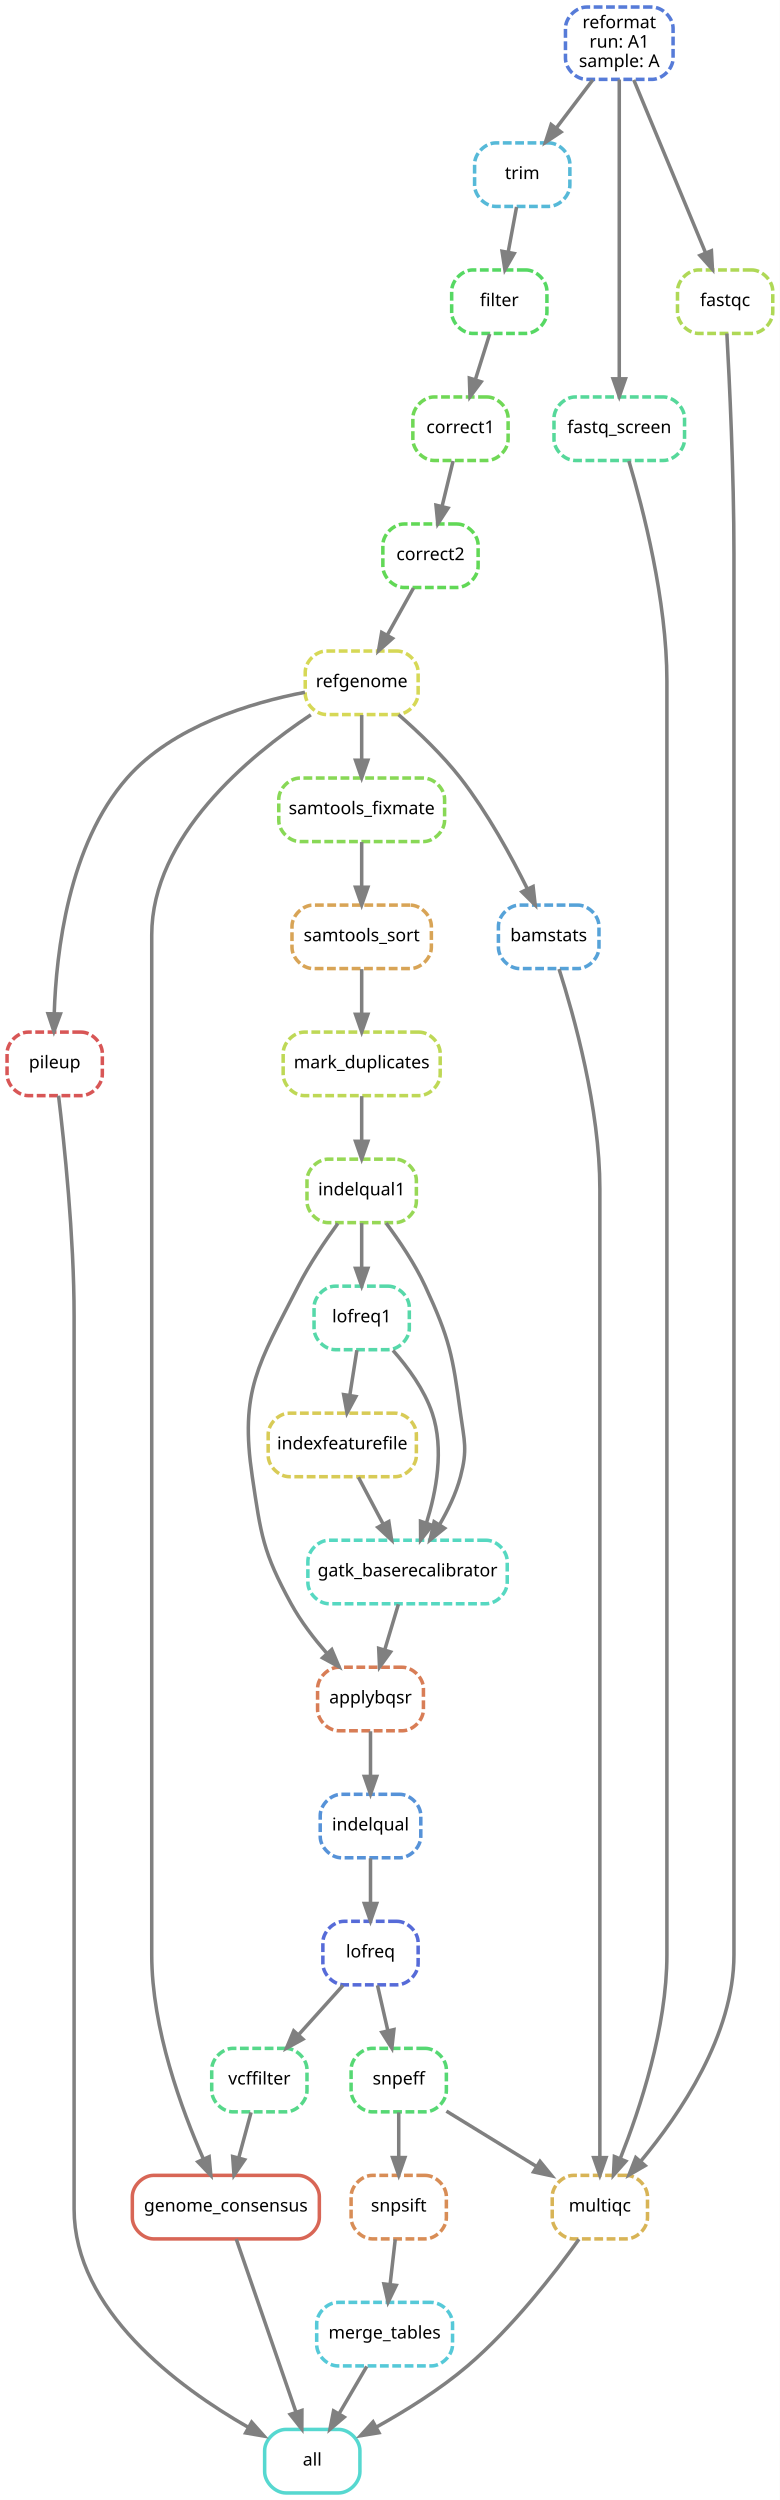
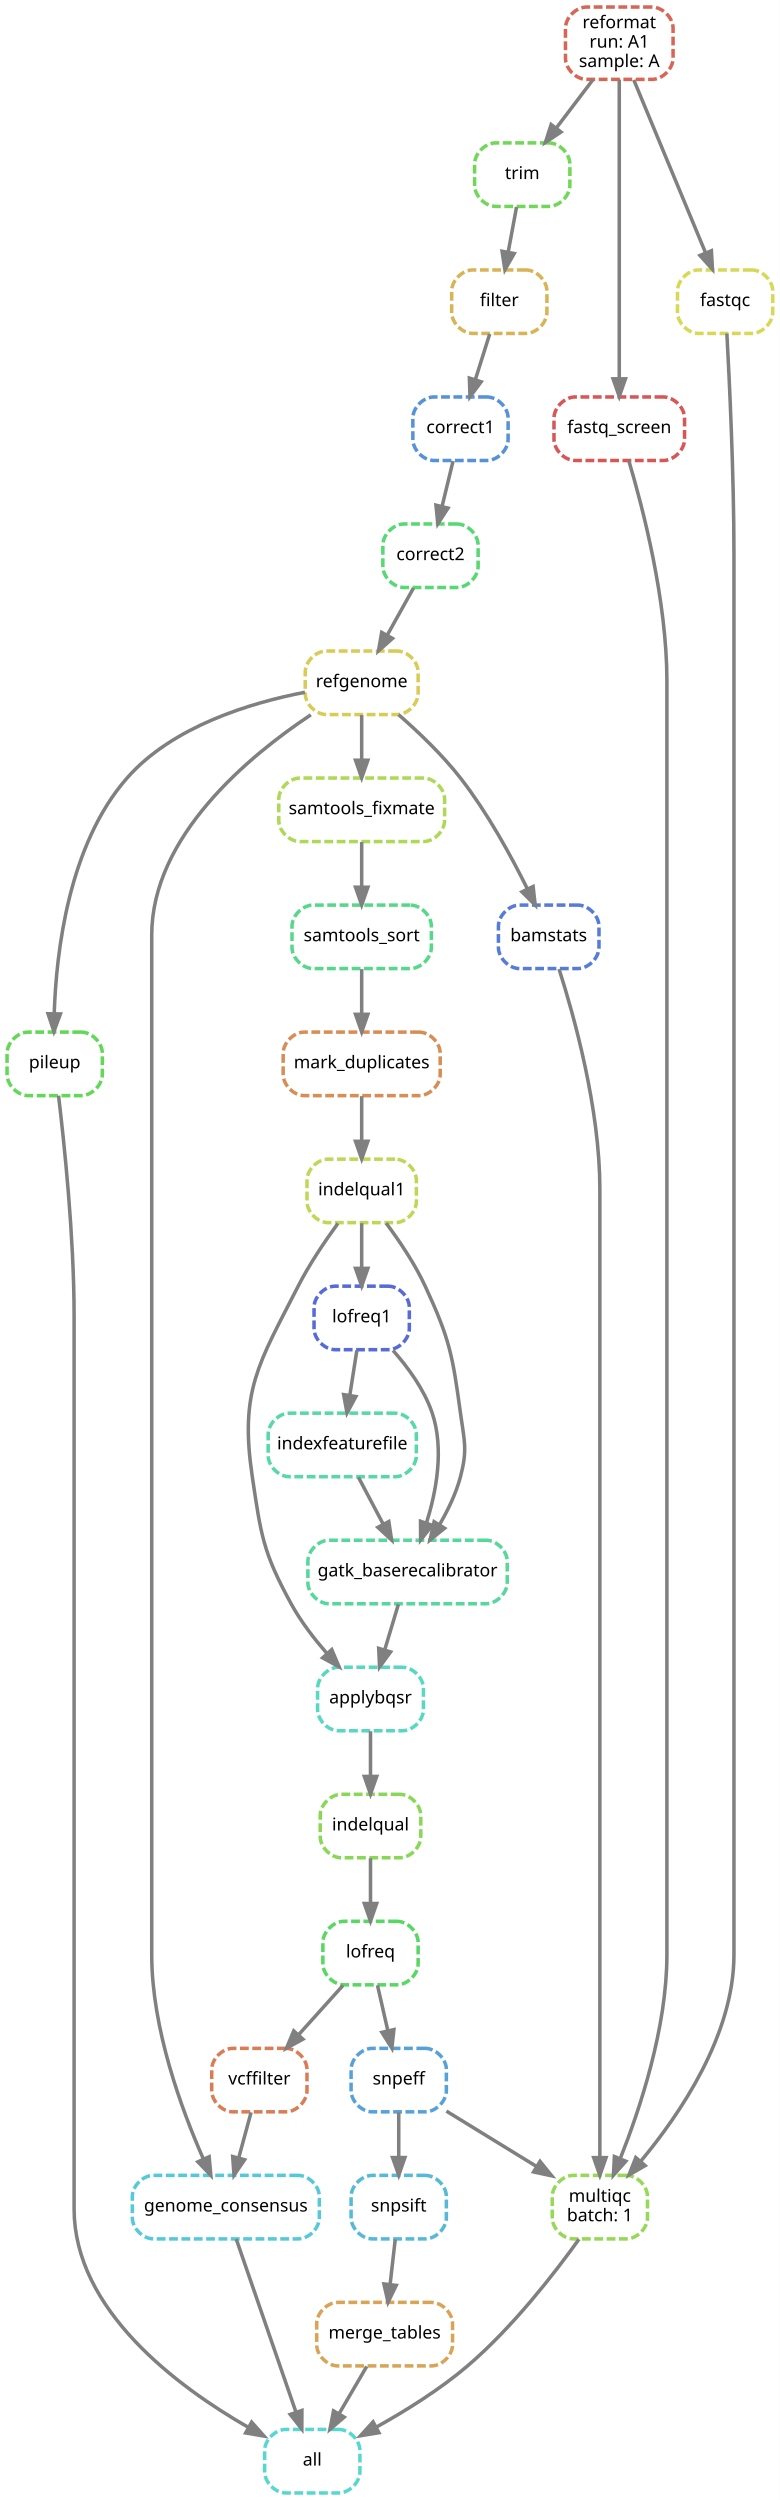
<svg xmlns="http://www.w3.org/2000/svg" width="442pt" height="1417pt" viewBox="0.00 0.00 442.00 1417.00">
  <g id="graph0" class="graph" transform="scale(1 1) rotate(0) translate(4 1413)">
    <polygon fill="white" stroke="transparent" points="-4,4 -4,-1413 438,-1413 438,4 -4,4" />
    <g id="node1" class="node">
-       <path fill="none" stroke="#56d8d0" stroke-width="2" d="M188,-36C188,-36 158,-36 158,-36 152,-36 146,-30 146,-24 146,-24 146,-12 146,-12 146,-6 152,0 158,0 158,0 188,0 188,0 194,0 200,-6 200,-12 200,-12 200,-24 200,-24 200,-30 194,-36 188,-36" />
+       <path fill="none" stroke="#56d8d0" stroke-width="2" stroke-dasharray="5,2" d="M188,-36C188,-36 158,-36 158,-36 152,-36 146,-30 146,-24 146,-24 146,-12 146,-12 146,-6 152,0 158,0 158,0 188,0 188,0 194,0 200,-6 200,-12 200,-12 200,-24 200,-24 200,-30 194,-36 188,-36" />
      <text text-anchor="middle" x="173" y="-15.5" font-family="sans" font-size="10.00">all</text>
    </g>
    <g id="node2" class="node">
-       <path fill="none" stroke="#56c9d8" stroke-width="2" stroke-dasharray="5,2" d="M240.5,-108C240.5,-108 187.5,-108 187.5,-108 181.5,-108 175.5,-102 175.5,-96 175.5,-96 175.5,-84 175.5,-84 175.5,-78 181.5,-72 187.5,-72 187.5,-72 240.5,-72 240.5,-72 246.5,-72 252.5,-78 252.5,-84 252.5,-84 252.5,-96 252.5,-96 252.5,-102 246.5,-108 240.5,-108" />
+       <path fill="none" stroke="#d8a456" stroke-width="2" stroke-dasharray="5,2" d="M240.5,-108C240.5,-108 187.5,-108 187.5,-108 181.5,-108 175.5,-102 175.5,-96 175.5,-96 175.5,-84 175.5,-84 175.5,-78 181.5,-72 187.5,-72 187.5,-72 240.5,-72 240.5,-72 246.5,-72 252.5,-78 252.5,-84 252.5,-84 252.5,-96 252.5,-96 252.5,-102 246.5,-108 240.5,-108" />
      <text text-anchor="middle" x="214" y="-87.5" font-family="sans" font-size="10.00">merge_tables</text>
    </g>
    <g id="edge1" class="edge">
      <path fill="none" stroke="grey" stroke-width="2" d="M203.87,-71.7C199.15,-63.64 193.44,-53.89 188.22,-44.98" />
      <polygon fill="grey" stroke="grey" stroke-width="2" points="191.09,-42.96 183.02,-36.1 185.05,-46.5 191.09,-42.96" />
    </g>
    <g id="node3" class="node">
-       <path fill="none" stroke="#d88d56" stroke-width="2" stroke-dasharray="5,2" d="M237,-180C237,-180 207,-180 207,-180 201,-180 195,-174 195,-168 195,-168 195,-156 195,-156 195,-150 201,-144 207,-144 207,-144 237,-144 237,-144 243,-144 249,-150 249,-156 249,-156 249,-168 249,-168 249,-174 243,-180 237,-180" />
+       <path fill="none" stroke="#56b9d8" stroke-width="2" stroke-dasharray="5,2" d="M237,-180C237,-180 207,-180 207,-180 201,-180 195,-174 195,-168 195,-168 195,-156 195,-156 195,-150 201,-144 207,-144 207,-144 237,-144 237,-144 243,-144 249,-150 249,-156 249,-156 249,-168 249,-168 249,-174 243,-180 237,-180" />
      <text text-anchor="middle" x="222" y="-159.5" font-family="sans" font-size="10.00">snpsift</text>
    </g>
    <g id="edge5" class="edge">
      <path fill="none" stroke="grey" stroke-width="2" d="M220.02,-143.7C219.14,-135.98 218.08,-126.71 217.1,-118.11" />
      <polygon fill="grey" stroke="grey" stroke-width="2" points="220.57,-117.64 215.95,-108.1 213.61,-118.44 220.57,-117.64" />
    </g>
    <g id="node4" class="node">
-       <path fill="none" stroke="#56d873" stroke-width="2" stroke-dasharray="5,2" d="M237,-252C237,-252 207,-252 207,-252 201,-252 195,-246 195,-240 195,-240 195,-228 195,-228 195,-222 201,-216 207,-216 207,-216 237,-216 237,-216 243,-216 249,-222 249,-228 249,-228 249,-240 249,-240 249,-246 243,-252 237,-252" />
+       <path fill="none" stroke="#56a2d8" stroke-width="2" stroke-dasharray="5,2" d="M237,-252C237,-252 207,-252 207,-252 201,-252 195,-246 195,-240 195,-240 195,-228 195,-228 195,-222 201,-216 207,-216 207,-216 237,-216 237,-216 243,-216 249,-222 249,-228 249,-228 249,-240 249,-240 249,-246 243,-252 237,-252" />
      <text text-anchor="middle" x="222" y="-231.5" font-family="sans" font-size="10.00">snpeff</text>
    </g>
    <g id="edge6" class="edge">
      <path fill="none" stroke="grey" stroke-width="2" d="M222,-215.7C222,-207.98 222,-198.71 222,-190.11" />
      <polygon fill="grey" stroke="grey" stroke-width="2" points="225.5,-190.1 222,-180.1 218.5,-190.1 225.5,-190.1" />
    </g>
    <g id="node21" class="node">
-       <path fill="none" stroke="#d8b456" stroke-width="2" stroke-dasharray="5,2" d="M351,-180C351,-180 321,-180 321,-180 315,-180 309,-174 309,-168 309,-168 309,-156 309,-156 309,-150 315,-144 321,-144 321,-144 351,-144 351,-144 357,-144 363,-150 363,-156 363,-156 363,-168 363,-168 363,-174 357,-180 351,-180" />
-       <text text-anchor="middle" x="336" y="-159.5" font-family="sans" font-size="10.00">multiqc</text>
+       <path fill="none" stroke="#97d856" stroke-width="2" stroke-dasharray="5,2" d="M351,-180C351,-180 321,-180 321,-180 315,-180 309,-174 309,-168 309,-168 309,-156 309,-156 309,-150 315,-144 321,-144 321,-144 351,-144 351,-144 357,-144 363,-150 363,-156 363,-156 363,-168 363,-168 363,-174 357,-180 351,-180" />
+       <text text-anchor="middle" x="336" y="-165" font-family="sans" font-size="10.00">multiqc</text>
+       <text text-anchor="middle" x="336" y="-154" font-family="sans" font-size="10.00">batch: 1</text>
    </g>
    <g id="edge28" class="edge">
      <path fill="none" stroke="grey" stroke-width="2" d="M249.02,-216.41C264.24,-207.06 283.45,-195.27 299.94,-185.14" />
      <polygon fill="grey" stroke="grey" stroke-width="2" points="302.09,-187.93 308.78,-179.71 298.43,-181.96 302.09,-187.93" />
    </g>
    <g id="node5" class="node">
-       <path fill="none" stroke="#566bd8" stroke-width="2" stroke-dasharray="5,2" d="M221,-324C221,-324 191,-324 191,-324 185,-324 179,-318 179,-312 179,-312 179,-300 179,-300 179,-294 185,-288 191,-288 191,-288 221,-288 221,-288 227,-288 233,-294 233,-300 233,-300 233,-312 233,-312 233,-318 227,-324 221,-324" />
+       <path fill="none" stroke="#56d863" stroke-width="2" stroke-dasharray="5,2" d="M221,-324C221,-324 191,-324 191,-324 185,-324 179,-318 179,-312 179,-312 179,-300 179,-300 179,-294 185,-288 191,-288 191,-288 221,-288 221,-288 227,-288 233,-294 233,-300 233,-300 233,-312 233,-312 233,-318 227,-324 221,-324" />
      <text text-anchor="middle" x="206" y="-303.5" font-family="sans" font-size="10.00">lofreq</text>
    </g>
    <g id="edge7" class="edge">
      <path fill="none" stroke="grey" stroke-width="2" d="M209.96,-287.7C211.72,-279.98 213.84,-270.71 215.8,-262.11" />
      <polygon fill="grey" stroke="grey" stroke-width="2" points="219.27,-262.63 218.09,-252.1 212.45,-261.07 219.27,-262.63" />
    </g>
    <g id="node27" class="node">
-       <path fill="none" stroke="#56d88a" stroke-width="2" stroke-dasharray="5,2" d="M158,-252C158,-252 128,-252 128,-252 122,-252 116,-246 116,-240 116,-240 116,-228 116,-228 116,-222 122,-216 128,-216 128,-216 158,-216 158,-216 164,-216 170,-222 170,-228 170,-228 170,-240 170,-240 170,-246 164,-252 158,-252" />
+       <path fill="none" stroke="#d87d56" stroke-width="2" stroke-dasharray="5,2" d="M158,-252C158,-252 128,-252 128,-252 122,-252 116,-246 116,-240 116,-240 116,-228 116,-228 116,-222 122,-216 128,-216 128,-216 158,-216 158,-216 164,-216 170,-222 170,-228 170,-228 170,-240 170,-240 170,-246 164,-252 158,-252" />
      <text text-anchor="middle" x="143" y="-231.5" font-family="sans" font-size="10.00">vcffilter</text>
    </g>
    <g id="edge36" class="edge">
      <path fill="none" stroke="grey" stroke-width="2" d="M190.43,-287.7C182.8,-279.22 173.48,-268.86 165.12,-259.58" />
      <polygon fill="grey" stroke="grey" stroke-width="2" points="167.69,-257.2 158.39,-252.1 162.48,-261.88 167.69,-257.2" />
    </g>
    <g id="node6" class="node">
-       <path fill="none" stroke="#5692d8" stroke-width="2" stroke-dasharray="5,2" d="M222.5,-396C222.5,-396 189.5,-396 189.5,-396 183.5,-396 177.5,-390 177.5,-384 177.5,-384 177.5,-372 177.5,-372 177.5,-366 183.5,-360 189.5,-360 189.5,-360 222.5,-360 222.5,-360 228.5,-360 234.5,-366 234.5,-372 234.5,-372 234.5,-384 234.5,-384 234.5,-390 228.5,-396 222.5,-396" />
+       <path fill="none" stroke="#88d856" stroke-width="2" stroke-dasharray="5,2" d="M222.5,-396C222.5,-396 189.5,-396 189.5,-396 183.5,-396 177.5,-390 177.5,-384 177.5,-384 177.5,-372 177.5,-372 177.5,-366 183.5,-360 189.5,-360 189.5,-360 222.5,-360 222.5,-360 228.5,-360 234.5,-366 234.5,-372 234.5,-372 234.5,-384 234.5,-384 234.5,-390 228.5,-396 222.5,-396" />
      <text text-anchor="middle" x="206" y="-375.5" font-family="sans" font-size="10.00">indelqual</text>
    </g>
    <g id="edge8" class="edge">
      <path fill="none" stroke="grey" stroke-width="2" d="M206,-359.7C206,-351.98 206,-342.71 206,-334.11" />
      <polygon fill="grey" stroke="grey" stroke-width="2" points="209.5,-334.1 206,-324.1 202.5,-334.1 209.5,-334.1" />
    </g>
    <g id="node7" class="node">
-       <path fill="none" stroke="#d87d56" stroke-width="2" stroke-dasharray="5,2" d="M224,-468C224,-468 188,-468 188,-468 182,-468 176,-462 176,-456 176,-456 176,-444 176,-444 176,-438 182,-432 188,-432 188,-432 224,-432 224,-432 230,-432 236,-438 236,-444 236,-444 236,-456 236,-456 236,-462 230,-468 224,-468" />
+       <path fill="none" stroke="#56d8c1" stroke-width="2" stroke-dasharray="5,2" d="M224,-468C224,-468 188,-468 188,-468 182,-468 176,-462 176,-456 176,-456 176,-444 176,-444 176,-438 182,-432 188,-432 188,-432 224,-432 224,-432 230,-432 236,-438 236,-444 236,-444 236,-456 236,-456 236,-462 230,-468 224,-468" />
      <text text-anchor="middle" x="206" y="-447.5" font-family="sans" font-size="10.00">applybqsr</text>
    </g>
    <g id="edge9" class="edge">
      <path fill="none" stroke="grey" stroke-width="2" d="M206,-431.7C206,-423.98 206,-414.71 206,-406.11" />
      <polygon fill="grey" stroke="grey" stroke-width="2" points="209.5,-406.1 206,-396.1 202.5,-406.1 209.5,-406.1" />
    </g>
    <g id="node8" class="node">
-       <path fill="none" stroke="#97d856" stroke-width="2" stroke-dasharray="5,2" d="M220,-756C220,-756 182,-756 182,-756 176,-756 170,-750 170,-744 170,-744 170,-732 170,-732 170,-726 176,-720 182,-720 182,-720 220,-720 220,-720 226,-720 232,-726 232,-732 232,-732 232,-744 232,-744 232,-750 226,-756 220,-756" />
+       <path fill="none" stroke="#bed856" stroke-width="2" stroke-dasharray="5,2" d="M220,-756C220,-756 182,-756 182,-756 176,-756 170,-750 170,-744 170,-744 170,-732 170,-732 170,-726 176,-720 182,-720 182,-720 220,-720 220,-720 226,-720 232,-726 232,-732 232,-732 232,-744 232,-744 232,-750 226,-756 220,-756" />
      <text text-anchor="middle" x="201" y="-735.5" font-family="sans" font-size="10.00">indelqual1</text>
    </g>
    <g id="edge10" class="edge">
      <path fill="none" stroke="grey" stroke-width="2" d="M187.5,-719.54C180.19,-709.52 171.37,-696.49 165,-684 142.57,-640.02 131.71,-624.83 139,-576 143.94,-542.91 144.95,-533.36 161,-504 166.44,-494.05 173.95,-484.26 181.28,-475.86" />
      <polygon fill="grey" stroke="grey" stroke-width="2" points="184.04,-478.02 188.17,-468.27 178.86,-473.32 184.04,-478.02" />
    </g>
    <g id="node18" class="node">
-       <path fill="none" stroke="#56d8c1" stroke-width="2" stroke-dasharray="5,2" d="M271.5,-540C271.5,-540 182.5,-540 182.5,-540 176.5,-540 170.5,-534 170.5,-528 170.5,-528 170.5,-516 170.5,-516 170.5,-510 176.5,-504 182.5,-504 182.5,-504 271.5,-504 271.5,-504 277.5,-504 283.5,-510 283.5,-516 283.5,-516 283.5,-528 283.5,-528 283.5,-534 277.5,-540 271.5,-540" />
+       <path fill="none" stroke="#56d89a" stroke-width="2" stroke-dasharray="5,2" d="M271.5,-540C271.5,-540 182.5,-540 182.5,-540 176.5,-540 170.5,-534 170.5,-528 170.5,-528 170.5,-516 170.5,-516 170.5,-510 176.5,-504 182.5,-504 182.5,-504 271.5,-504 271.5,-504 277.5,-504 283.5,-510 283.5,-516 283.5,-516 283.5,-528 283.5,-528 283.5,-534 277.5,-540 271.5,-540" />
      <text text-anchor="middle" x="227" y="-519.5" font-family="sans" font-size="10.00">gatk_baserecalibrator</text>
    </g>
    <g id="edge21" class="edge">
      <path fill="none" stroke="grey" stroke-width="2" d="M214.86,-719.72C222.3,-709.76 231.11,-696.72 237,-684 250.96,-653.86 252.51,-644.91 257,-612 259.16,-596.15 261.08,-591.47 257,-576 254.51,-566.54 249.9,-556.99 245.03,-548.66" />
      <polygon fill="grey" stroke="grey" stroke-width="2" points="247.99,-546.79 239.73,-540.15 242.05,-550.49 247.99,-546.79" />
    </g>
    <g id="node19" class="node">
-       <path fill="none" stroke="#56d8a9" stroke-width="2" stroke-dasharray="5,2" d="M216,-684C216,-684 186,-684 186,-684 180,-684 174,-678 174,-672 174,-672 174,-660 174,-660 174,-654 180,-648 186,-648 186,-648 216,-648 216,-648 222,-648 228,-654 228,-660 228,-660 228,-672 228,-672 228,-678 222,-684 216,-684" />
+       <path fill="none" stroke="#566bd8" stroke-width="2" stroke-dasharray="5,2" d="M216,-684C216,-684 186,-684 186,-684 180,-684 174,-678 174,-672 174,-672 174,-660 174,-660 174,-654 180,-648 186,-648 186,-648 216,-648 216,-648 222,-648 228,-654 228,-660 228,-660 228,-672 228,-672 228,-678 222,-684 216,-684" />
      <text text-anchor="middle" x="201" y="-663.5" font-family="sans" font-size="10.00">lofreq1</text>
    </g>
    <g id="edge24" class="edge">
      <path fill="none" stroke="grey" stroke-width="2" d="M201,-719.7C201,-711.98 201,-702.71 201,-694.11" />
      <polygon fill="grey" stroke="grey" stroke-width="2" points="204.5,-694.1 201,-684.1 197.5,-694.1 204.5,-694.1" />
    </g>
    <g id="node9" class="node">
-       <path fill="none" stroke="#bed856" stroke-width="2" stroke-dasharray="5,2" d="M233.5,-828C233.5,-828 168.5,-828 168.5,-828 162.5,-828 156.5,-822 156.5,-816 156.5,-816 156.5,-804 156.5,-804 156.5,-798 162.5,-792 168.5,-792 168.5,-792 233.5,-792 233.5,-792 239.5,-792 245.5,-798 245.5,-804 245.5,-804 245.5,-816 245.5,-816 245.5,-822 239.5,-828 233.5,-828" />
+       <path fill="none" stroke="#d88d56" stroke-width="2" stroke-dasharray="5,2" d="M233.5,-828C233.5,-828 168.5,-828 168.5,-828 162.5,-828 156.5,-822 156.5,-816 156.5,-816 156.5,-804 156.5,-804 156.5,-798 162.5,-792 168.5,-792 168.5,-792 233.5,-792 233.5,-792 239.5,-792 245.5,-798 245.5,-804 245.5,-804 245.5,-816 245.5,-816 245.5,-822 239.5,-828 233.5,-828" />
      <text text-anchor="middle" x="201" y="-807.5" font-family="sans" font-size="10.00">mark_duplicates</text>
    </g>
    <g id="edge12" class="edge">
      <path fill="none" stroke="grey" stroke-width="2" d="M201,-791.7C201,-783.98 201,-774.71 201,-766.11" />
      <polygon fill="grey" stroke="grey" stroke-width="2" points="204.5,-766.1 201,-756.1 197.5,-766.1 204.5,-766.1" />
    </g>
    <g id="node10" class="node">
-       <path fill="none" stroke="#d8a456" stroke-width="2" stroke-dasharray="5,2" d="M228.5,-900C228.5,-900 173.5,-900 173.5,-900 167.5,-900 161.5,-894 161.5,-888 161.5,-888 161.5,-876 161.5,-876 161.5,-870 167.5,-864 173.5,-864 173.5,-864 228.5,-864 228.5,-864 234.5,-864 240.5,-870 240.5,-876 240.5,-876 240.5,-888 240.5,-888 240.5,-894 234.5,-900 228.5,-900" />
+       <path fill="none" stroke="#56d88a" stroke-width="2" stroke-dasharray="5,2" d="M228.5,-900C228.5,-900 173.5,-900 173.5,-900 167.5,-900 161.5,-894 161.5,-888 161.5,-888 161.5,-876 161.5,-876 161.5,-870 167.5,-864 173.5,-864 173.5,-864 228.5,-864 228.5,-864 234.5,-864 240.5,-870 240.5,-876 240.5,-876 240.5,-888 240.5,-888 240.5,-894 234.5,-900 228.5,-900" />
      <text text-anchor="middle" x="201" y="-879.5" font-family="sans" font-size="10.00">samtools_sort</text>
    </g>
    <g id="edge13" class="edge">
      <path fill="none" stroke="grey" stroke-width="2" d="M201,-863.7C201,-855.98 201,-846.71 201,-838.11" />
      <polygon fill="grey" stroke="grey" stroke-width="2" points="204.5,-838.1 201,-828.1 197.5,-838.1 204.5,-838.1" />
    </g>
    <g id="node11" class="node">
-       <path fill="none" stroke="#88d856" stroke-width="2" stroke-dasharray="5,2" d="M236,-972C236,-972 166,-972 166,-972 160,-972 154,-966 154,-960 154,-960 154,-948 154,-948 154,-942 160,-936 166,-936 166,-936 236,-936 236,-936 242,-936 248,-942 248,-948 248,-948 248,-960 248,-960 248,-966 242,-972 236,-972" />
+       <path fill="none" stroke="#afd856" stroke-width="2" stroke-dasharray="5,2" d="M236,-972C236,-972 166,-972 166,-972 160,-972 154,-966 154,-960 154,-960 154,-948 154,-948 154,-942 160,-936 166,-936 166,-936 236,-936 236,-936 242,-936 248,-942 248,-948 248,-948 248,-960 248,-960 248,-966 242,-972 236,-972" />
      <text text-anchor="middle" x="201" y="-951.5" font-family="sans" font-size="10.00">samtools_fixmate</text>
    </g>
    <g id="edge14" class="edge">
      <path fill="none" stroke="grey" stroke-width="2" d="M201,-935.7C201,-927.98 201,-918.71 201,-910.11" />
      <polygon fill="grey" stroke="grey" stroke-width="2" points="204.5,-910.1 201,-900.1 197.5,-910.1 204.5,-910.1" />
    </g>
    <g id="node12" class="node">
-       <path fill="none" stroke="#d6d856" stroke-width="2" stroke-dasharray="5,2" d="M221,-1044C221,-1044 181,-1044 181,-1044 175,-1044 169,-1038 169,-1032 169,-1032 169,-1020 169,-1020 169,-1014 175,-1008 181,-1008 181,-1008 221,-1008 221,-1008 227,-1008 233,-1014 233,-1020 233,-1020 233,-1032 233,-1032 233,-1038 227,-1044 221,-1044" />
+       <path fill="none" stroke="#d8cb56" stroke-width="2" stroke-dasharray="5,2" d="M221,-1044C221,-1044 181,-1044 181,-1044 175,-1044 169,-1038 169,-1032 169,-1032 169,-1020 169,-1020 169,-1014 175,-1008 181,-1008 181,-1008 221,-1008 221,-1008 227,-1008 233,-1014 233,-1020 233,-1020 233,-1032 233,-1032 233,-1038 227,-1044 221,-1044" />
      <text text-anchor="middle" x="201" y="-1023.5" font-family="sans" font-size="10.00">refgenome</text>
    </g>
    <g id="edge15" class="edge">
      <path fill="none" stroke="grey" stroke-width="2" d="M201,-1007.7C201,-999.98 201,-990.71 201,-982.11" />
      <polygon fill="grey" stroke="grey" stroke-width="2" points="204.5,-982.1 201,-972.1 197.5,-982.1 204.5,-982.1" />
    </g>
    <g id="node24" class="node">
-       <path fill="none" stroke="#56a2d8" stroke-width="2" stroke-dasharray="5,2" d="M323.5,-900C323.5,-900 290.5,-900 290.5,-900 284.5,-900 278.5,-894 278.5,-888 278.5,-888 278.5,-876 278.5,-876 278.5,-870 284.5,-864 290.5,-864 290.5,-864 323.5,-864 323.5,-864 329.5,-864 335.5,-870 335.5,-876 335.5,-876 335.5,-888 335.5,-888 335.5,-894 329.5,-900 323.5,-900" />
+       <path fill="none" stroke="#567bd8" stroke-width="2" stroke-dasharray="5,2" d="M323.5,-900C323.5,-900 290.5,-900 290.5,-900 284.5,-900 278.5,-894 278.5,-888 278.5,-888 278.5,-876 278.5,-876 278.5,-870 284.5,-864 290.5,-864 290.5,-864 323.5,-864 323.5,-864 329.5,-864 335.5,-870 335.5,-876 335.5,-876 335.5,-888 335.5,-888 335.5,-894 329.5,-900 323.5,-900" />
      <text text-anchor="middle" x="307" y="-879.5" font-family="sans" font-size="10.00">bamstats</text>
    </g>
    <g id="edge32" class="edge">
      <path fill="none" stroke="grey" stroke-width="2" d="M221.9,-1007.93C233.12,-998.14 246.71,-985.19 257,-972 272.31,-952.36 285.88,-927.47 295,-909.01" />
      <polygon fill="grey" stroke="grey" stroke-width="2" points="298.16,-910.53 299.36,-900 291.85,-907.48 298.16,-910.53" />
    </g>
    <g id="node25" class="node">
-       <path fill="none" stroke="#d85656" stroke-width="2" stroke-dasharray="5,2" d="M42,-828C42,-828 12,-828 12,-828 6,-828 0,-822 0,-816 0,-816 0,-804 0,-804 0,-798 6,-792 12,-792 12,-792 42,-792 42,-792 48,-792 54,-798 54,-804 54,-804 54,-816 54,-816 54,-822 48,-828 42,-828" />
+       <path fill="none" stroke="#61d856" stroke-width="2" stroke-dasharray="5,2" d="M42,-828C42,-828 12,-828 12,-828 6,-828 0,-822 0,-816 0,-816 0,-804 0,-804 0,-798 6,-792 12,-792 12,-792 42,-792 42,-792 48,-792 54,-798 54,-804 54,-804 54,-816 54,-816 54,-822 48,-828 42,-828" />
      <text text-anchor="middle" x="27" y="-807.5" font-family="sans" font-size="10.00">pileup</text>
    </g>
    <g id="edge33" class="edge">
      <path fill="none" stroke="grey" stroke-width="2" d="M168.84,-1020.62C138.5,-1014.78 93.91,-1001.51 68,-972 34.89,-934.28 27.85,-873.46 26.73,-838.36" />
      <polygon fill="grey" stroke="grey" stroke-width="2" points="30.23,-838.29 26.56,-828.35 23.23,-838.41 30.23,-838.29" />
    </g>
    <g id="node26" class="node">
-       <path fill="none" stroke="#d86656" stroke-width="2" d="M165,-180C165,-180 83,-180 83,-180 77,-180 71,-174 71,-168 71,-168 71,-156 71,-156 71,-150 77,-144 83,-144 83,-144 165,-144 165,-144 171,-144 177,-150 177,-156 177,-156 177,-168 177,-168 177,-174 171,-180 165,-180" />
+       <path fill="none" stroke="#56c9d8" stroke-width="2" stroke-dasharray="5,2" d="M165,-180C165,-180 83,-180 83,-180 77,-180 71,-174 71,-168 71,-168 71,-156 71,-156 71,-150 77,-144 83,-144 83,-144 165,-144 165,-144 171,-144 177,-150 177,-156 177,-156 177,-168 177,-168 177,-174 171,-180 165,-180" />
      <text text-anchor="middle" x="124" y="-159.5" font-family="sans" font-size="10.00">genome_consensus</text>
    </g>
    <g id="edge34" class="edge">
      <path fill="none" stroke="grey" stroke-width="2" d="M172.19,-1007.85C136.98,-984.45 82,-938.97 82,-883 82,-883 82,-883 82,-305 82,-263.15 98.99,-217.1 111.35,-189.11" />
      <polygon fill="grey" stroke="grey" stroke-width="2" points="114.54,-190.56 115.5,-180.01 108.17,-187.66 114.54,-190.56" />
    </g>
    <g id="node13" class="node">
-       <path fill="none" stroke="#61d856" stroke-width="2" stroke-dasharray="5,2" d="M255,-1116C255,-1116 225,-1116 225,-1116 219,-1116 213,-1110 213,-1104 213,-1104 213,-1092 213,-1092 213,-1086 219,-1080 225,-1080 225,-1080 255,-1080 255,-1080 261,-1080 267,-1086 267,-1092 267,-1092 267,-1104 267,-1104 267,-1110 261,-1116 255,-1116" />
+       <path fill="none" stroke="#56d873" stroke-width="2" stroke-dasharray="5,2" d="M255,-1116C255,-1116 225,-1116 225,-1116 219,-1116 213,-1110 213,-1104 213,-1104 213,-1092 213,-1092 213,-1086 219,-1080 225,-1080 225,-1080 255,-1080 255,-1080 261,-1080 267,-1086 267,-1092 267,-1092 267,-1104 267,-1104 267,-1110 261,-1116 255,-1116" />
      <text text-anchor="middle" x="240" y="-1095.5" font-family="sans" font-size="10.00">correct2</text>
    </g>
    <g id="edge16" class="edge">
      <path fill="none" stroke="grey" stroke-width="2" d="M230.36,-1079.7C225.87,-1071.64 220.44,-1061.89 215.48,-1052.98" />
      <polygon fill="grey" stroke="grey" stroke-width="2" points="218.45,-1051.14 210.53,-1044.1 212.34,-1054.54 218.45,-1051.14" />
    </g>
    <g id="node14" class="node">
-       <path fill="none" stroke="#70d856" stroke-width="2" stroke-dasharray="5,2" d="M272,-1188C272,-1188 242,-1188 242,-1188 236,-1188 230,-1182 230,-1176 230,-1176 230,-1164 230,-1164 230,-1158 236,-1152 242,-1152 242,-1152 272,-1152 272,-1152 278,-1152 284,-1158 284,-1164 284,-1164 284,-1176 284,-1176 284,-1182 278,-1188 272,-1188" />
+       <path fill="none" stroke="#5692d8" stroke-width="2" stroke-dasharray="5,2" d="M272,-1188C272,-1188 242,-1188 242,-1188 236,-1188 230,-1182 230,-1176 230,-1176 230,-1164 230,-1164 230,-1158 236,-1152 242,-1152 242,-1152 272,-1152 272,-1152 278,-1152 284,-1158 284,-1164 284,-1164 284,-1176 284,-1176 284,-1182 278,-1188 272,-1188" />
      <text text-anchor="middle" x="257" y="-1167.5" font-family="sans" font-size="10.00">correct1</text>
    </g>
    <g id="edge17" class="edge">
      <path fill="none" stroke="grey" stroke-width="2" d="M252.8,-1151.7C250.9,-1143.9 248.62,-1134.51 246.52,-1125.83" />
      <polygon fill="grey" stroke="grey" stroke-width="2" points="249.92,-1125 244.15,-1116.1 243.11,-1126.65 249.92,-1125" />
    </g>
    <g id="node15" class="node">
-       <path fill="none" stroke="#56d863" stroke-width="2" stroke-dasharray="5,2" d="M294,-1260C294,-1260 264,-1260 264,-1260 258,-1260 252,-1254 252,-1248 252,-1248 252,-1236 252,-1236 252,-1230 258,-1224 264,-1224 264,-1224 294,-1224 294,-1224 300,-1224 306,-1230 306,-1236 306,-1236 306,-1248 306,-1248 306,-1254 300,-1260 294,-1260" />
+       <path fill="none" stroke="#d8b456" stroke-width="2" stroke-dasharray="5,2" d="M294,-1260C294,-1260 264,-1260 264,-1260 258,-1260 252,-1254 252,-1248 252,-1248 252,-1236 252,-1236 252,-1230 258,-1224 264,-1224 264,-1224 294,-1224 294,-1224 300,-1224 306,-1230 306,-1236 306,-1236 306,-1248 306,-1248 306,-1254 300,-1260 294,-1260" />
      <text text-anchor="middle" x="279" y="-1239.5" font-family="sans" font-size="10.00">filter</text>
    </g>
    <g id="edge18" class="edge">
      <path fill="none" stroke="grey" stroke-width="2" d="M273.56,-1223.7C271.11,-1215.9 268.16,-1206.51 265.43,-1197.83" />
      <polygon fill="grey" stroke="grey" stroke-width="2" points="268.71,-1196.59 262.38,-1188.1 262.04,-1198.69 268.71,-1196.59" />
    </g>
    <g id="node16" class="node">
-       <path fill="none" stroke="#56b9d8" stroke-width="2" stroke-dasharray="5,2" d="M307,-1332C307,-1332 277,-1332 277,-1332 271,-1332 265,-1326 265,-1320 265,-1320 265,-1308 265,-1308 265,-1302 271,-1296 277,-1296 277,-1296 307,-1296 307,-1296 313,-1296 319,-1302 319,-1308 319,-1308 319,-1320 319,-1320 319,-1326 313,-1332 307,-1332" />
+       <path fill="none" stroke="#70d856" stroke-width="2" stroke-dasharray="5,2" d="M307,-1332C307,-1332 277,-1332 277,-1332 271,-1332 265,-1326 265,-1320 265,-1320 265,-1308 265,-1308 265,-1302 271,-1296 277,-1296 277,-1296 307,-1296 307,-1296 313,-1296 319,-1302 319,-1308 319,-1308 319,-1320 319,-1320 319,-1326 313,-1332 307,-1332" />
      <text text-anchor="middle" x="292" y="-1311.5" font-family="sans" font-size="10.00">trim</text>
    </g>
    <g id="edge19" class="edge">
      <path fill="none" stroke="grey" stroke-width="2" d="M288.79,-1295.7C287.35,-1287.98 285.63,-1278.71 284.04,-1270.11" />
      <polygon fill="grey" stroke="grey" stroke-width="2" points="287.44,-1269.3 282.18,-1260.1 280.56,-1270.58 287.44,-1269.3" />
    </g>
    <g id="node17" class="node">
-       <path fill="none" stroke="#567bd8" stroke-width="2" stroke-dasharray="5,2" d="M365.5,-1409C365.5,-1409 328.5,-1409 328.5,-1409 322.5,-1409 316.5,-1403 316.5,-1397 316.5,-1397 316.5,-1380 316.5,-1380 316.5,-1374 322.5,-1368 328.5,-1368 328.5,-1368 365.5,-1368 365.5,-1368 371.5,-1368 377.5,-1374 377.5,-1380 377.5,-1380 377.5,-1397 377.5,-1397 377.5,-1403 371.5,-1409 365.5,-1409" />
+       <path fill="none" stroke="#d86656" stroke-width="2" stroke-dasharray="5,2" d="M365.5,-1409C365.5,-1409 328.5,-1409 328.5,-1409 322.5,-1409 316.5,-1403 316.5,-1397 316.5,-1397 316.5,-1380 316.5,-1380 316.5,-1374 322.5,-1368 328.5,-1368 328.5,-1368 365.5,-1368 365.5,-1368 371.5,-1368 377.5,-1374 377.5,-1380 377.5,-1380 377.5,-1397 377.5,-1397 377.5,-1403 371.5,-1409 365.5,-1409" />
      <text text-anchor="middle" x="347" y="-1397" font-family="sans" font-size="10.00">reformat</text>
      <text text-anchor="middle" x="347" y="-1386" font-family="sans" font-size="10.00">run: A1</text>
      <text text-anchor="middle" x="347" y="-1375" font-family="sans" font-size="10.00">sample: A</text>
    </g>
    <g id="edge20" class="edge">
      <path fill="none" stroke="grey" stroke-width="2" d="M331.97,-1367.69C325.61,-1359.3 318.11,-1349.42 311.35,-1340.5" />
      <polygon fill="grey" stroke="grey" stroke-width="2" points="313.97,-1338.17 305.14,-1332.32 308.39,-1342.4 313.97,-1338.17" />
    </g>
    <g id="node22" class="node">
-       <path fill="none" stroke="#56d89a" stroke-width="2" stroke-dasharray="5,2" d="M372,-1188C372,-1188 322,-1188 322,-1188 316,-1188 310,-1182 310,-1176 310,-1176 310,-1164 310,-1164 310,-1158 316,-1152 322,-1152 322,-1152 372,-1152 372,-1152 378,-1152 384,-1158 384,-1164 384,-1164 384,-1176 384,-1176 384,-1182 378,-1188 372,-1188" />
+       <path fill="none" stroke="#d85656" stroke-width="2" stroke-dasharray="5,2" d="M372,-1188C372,-1188 322,-1188 322,-1188 316,-1188 310,-1182 310,-1176 310,-1176 310,-1164 310,-1164 310,-1158 316,-1152 322,-1152 322,-1152 372,-1152 372,-1152 378,-1152 384,-1158 384,-1164 384,-1164 384,-1176 384,-1176 384,-1182 378,-1188 372,-1188" />
      <text text-anchor="middle" x="347" y="-1167.5" font-family="sans" font-size="10.00">fastq_screen</text>
    </g>
    <g id="edge30" class="edge">
      <path fill="none" stroke="grey" stroke-width="2" d="M347,-1367.91C347,-1329.15 347,-1242.64 347,-1198.32" />
      <polygon fill="grey" stroke="grey" stroke-width="2" points="350.5,-1198.27 347,-1188.27 343.5,-1198.27 350.5,-1198.27" />
    </g>
    <g id="node23" class="node">
-       <path fill="none" stroke="#afd856" stroke-width="2" stroke-dasharray="5,2" d="M422,-1260C422,-1260 392,-1260 392,-1260 386,-1260 380,-1254 380,-1248 380,-1248 380,-1236 380,-1236 380,-1230 386,-1224 392,-1224 392,-1224 422,-1224 422,-1224 428,-1224 434,-1230 434,-1236 434,-1236 434,-1248 434,-1248 434,-1254 428,-1260 422,-1260" />
+       <path fill="none" stroke="#d6d856" stroke-width="2" stroke-dasharray="5,2" d="M422,-1260C422,-1260 392,-1260 392,-1260 386,-1260 380,-1254 380,-1248 380,-1248 380,-1236 380,-1236 380,-1230 386,-1224 392,-1224 392,-1224 422,-1224 422,-1224 428,-1224 434,-1230 434,-1236 434,-1236 434,-1248 434,-1248 434,-1254 428,-1260 422,-1260" />
      <text text-anchor="middle" x="407" y="-1239.5" font-family="sans" font-size="10.00">fastqc</text>
    </g>
    <g id="edge31" class="edge">
      <path fill="none" stroke="grey" stroke-width="2" d="M355.22,-1367.71C365.78,-1342.27 384.17,-1297.99 395.95,-1269.61" />
      <polygon fill="grey" stroke="grey" stroke-width="2" points="399.22,-1270.87 399.82,-1260.3 392.75,-1268.19 399.22,-1270.87" />
    </g>
    <g id="edge11" class="edge">
      <path fill="none" stroke="grey" stroke-width="2" d="M221.81,-503.7C219.47,-495.9 216.65,-486.51 214.05,-477.83" />
      <polygon fill="grey" stroke="grey" stroke-width="2" points="217.36,-476.68 211.13,-468.1 210.65,-478.69 217.36,-476.68" />
    </g>
    <g id="edge22" class="edge">
      <path fill="none" stroke="grey" stroke-width="2" d="M218.73,-647.6C227.24,-638 236.53,-625.34 241,-612 247.8,-591.7 243.33,-567.66 237.69,-549.68" />
      <polygon fill="grey" stroke="grey" stroke-width="2" points="240.97,-548.45 234.41,-540.13 234.35,-550.73 240.97,-548.45" />
    </g>
    <g id="node20" class="node">
-       <path fill="none" stroke="#d8cb56" stroke-width="2" stroke-dasharray="5,2" d="M220,-612C220,-612 160,-612 160,-612 154,-612 148,-606 148,-600 148,-600 148,-588 148,-588 148,-582 154,-576 160,-576 160,-576 220,-576 220,-576 226,-576 232,-582 232,-588 232,-588 232,-600 232,-600 232,-606 226,-612 220,-612" />
+       <path fill="none" stroke="#56d8a9" stroke-width="2" stroke-dasharray="5,2" d="M220,-612C220,-612 160,-612 160,-612 154,-612 148,-606 148,-600 148,-600 148,-588 148,-588 148,-582 154,-576 160,-576 160,-576 220,-576 220,-576 226,-576 232,-582 232,-588 232,-588 232,-600 232,-600 232,-606 226,-612 220,-612" />
      <text text-anchor="middle" x="190" y="-591.5" font-family="sans" font-size="10.00">indexfeaturefile</text>
    </g>
    <g id="edge25" class="edge">
      <path fill="none" stroke="grey" stroke-width="2" d="M198.28,-647.7C197.07,-639.98 195.61,-630.71 194.26,-622.11" />
      <polygon fill="grey" stroke="grey" stroke-width="2" points="197.7,-621.44 192.69,-612.1 190.78,-622.53 197.7,-621.44" />
    </g>
    <g id="edge23" class="edge">
      <path fill="none" stroke="grey" stroke-width="2" d="M199.15,-575.7C203.4,-567.64 208.56,-557.89 213.27,-548.98" />
      <polygon fill="grey" stroke="grey" stroke-width="2" points="216.38,-550.58 217.96,-540.1 210.19,-547.31 216.38,-550.58" />
    </g>
    <g id="edge2" class="edge">
      <path fill="none" stroke="grey" stroke-width="2" d="M324.17,-143.81C310.48,-124.73 286.52,-93.77 261,-72 245.32,-58.62 225.85,-46.52 209.22,-37.27" />
      <polygon fill="grey" stroke="grey" stroke-width="2" points="210.78,-34.13 200.32,-32.43 207.44,-40.28 210.78,-34.13" />
    </g>
    <g id="edge26" class="edge">
      <path fill="none" stroke="grey" stroke-width="2" d="M352.46,-1151.71C360.35,-1125.18 374,-1072.67 374,-1027 374,-1027 374,-1027 374,-305 374,-263.63 358.77,-217.72 347.59,-189.61" />
      <polygon fill="grey" stroke="grey" stroke-width="2" points="350.72,-188.02 343.69,-180.09 344.24,-190.67 350.72,-188.02" />
    </g>
    <g id="edge27" class="edge">
      <path fill="none" stroke="grey" stroke-width="2" d="M407.99,-1223.96C409.44,-1197.31 412,-1144.14 412,-1099 412,-1099 412,-1099 412,-305 412,-259.64 381.48,-214.75 359.12,-187.95" />
      <polygon fill="grey" stroke="grey" stroke-width="2" points="361.66,-185.53 352.49,-180.23 356.36,-190.09 361.66,-185.53" />
    </g>
    <g id="edge29" class="edge">
      <path fill="none" stroke="grey" stroke-width="2" d="M312.87,-863.74C321.34,-837.25 336,-784.79 336,-739 336,-739 336,-739 336,-305 336,-265 336,-218.65 336,-190.08" />
      <polygon fill="grey" stroke="grey" stroke-width="2" points="339.5,-190.05 336,-180.05 332.5,-190.05 339.5,-190.05" />
    </g>
    <g id="edge3" class="edge">
      <path fill="none" stroke="grey" stroke-width="2" d="M29.17,-791.98C32.38,-765.37 38,-712.25 38,-667 38,-667 38,-667 38,-161 38,-103.57 96.73,-60.12 136.71,-37.2" />
      <polygon fill="grey" stroke="grey" stroke-width="2" points="138.64,-40.13 145.68,-32.22 135.24,-34.01 138.64,-40.13" />
    </g>
    <g id="edge4" class="edge">
      <path fill="none" stroke="grey" stroke-width="2" d="M129.91,-143.87C138.3,-119.56 153.74,-74.82 163.68,-46.01" />
      <polygon fill="grey" stroke="grey" stroke-width="2" points="167.12,-46.78 167.07,-36.19 160.5,-44.5 167.12,-46.78" />
    </g>
    <g id="edge35" class="edge">
      <path fill="none" stroke="grey" stroke-width="2" d="M138.3,-215.7C136.19,-207.9 133.64,-198.51 131.28,-189.83" />
      <polygon fill="grey" stroke="grey" stroke-width="2" points="134.64,-188.84 128.64,-180.1 127.88,-190.67 134.64,-188.84" />
    </g>
  </g>
</svg>
